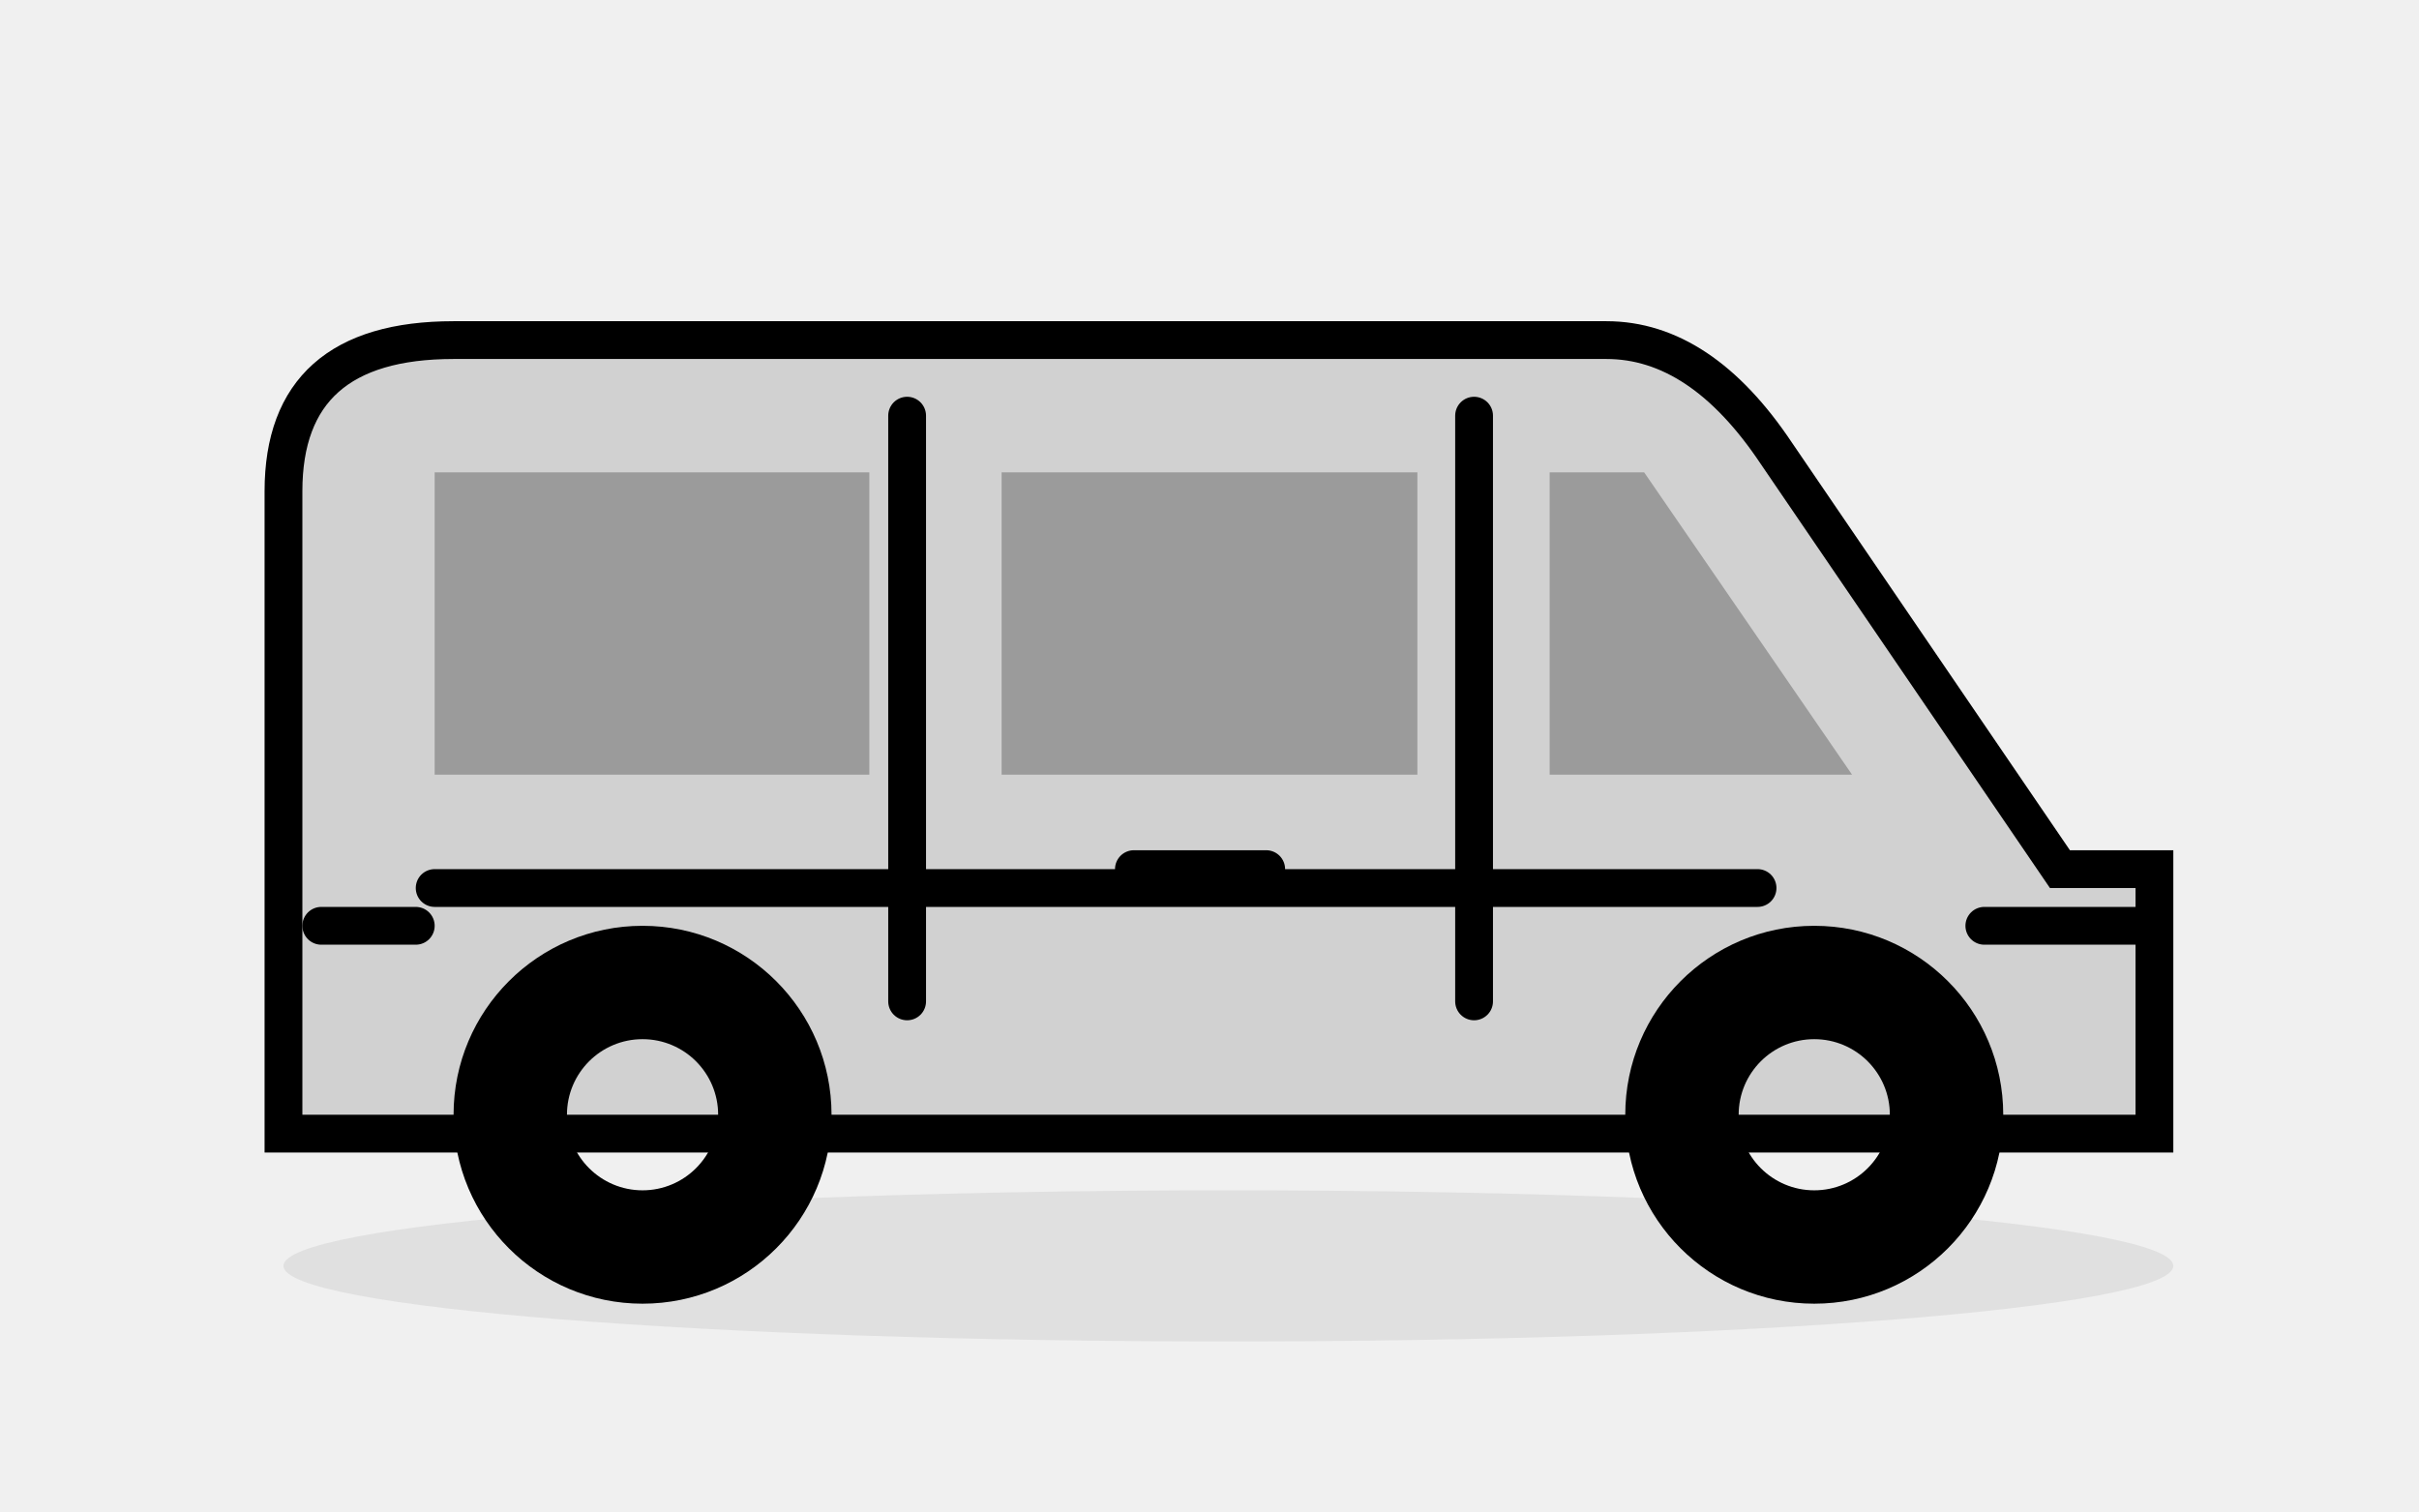
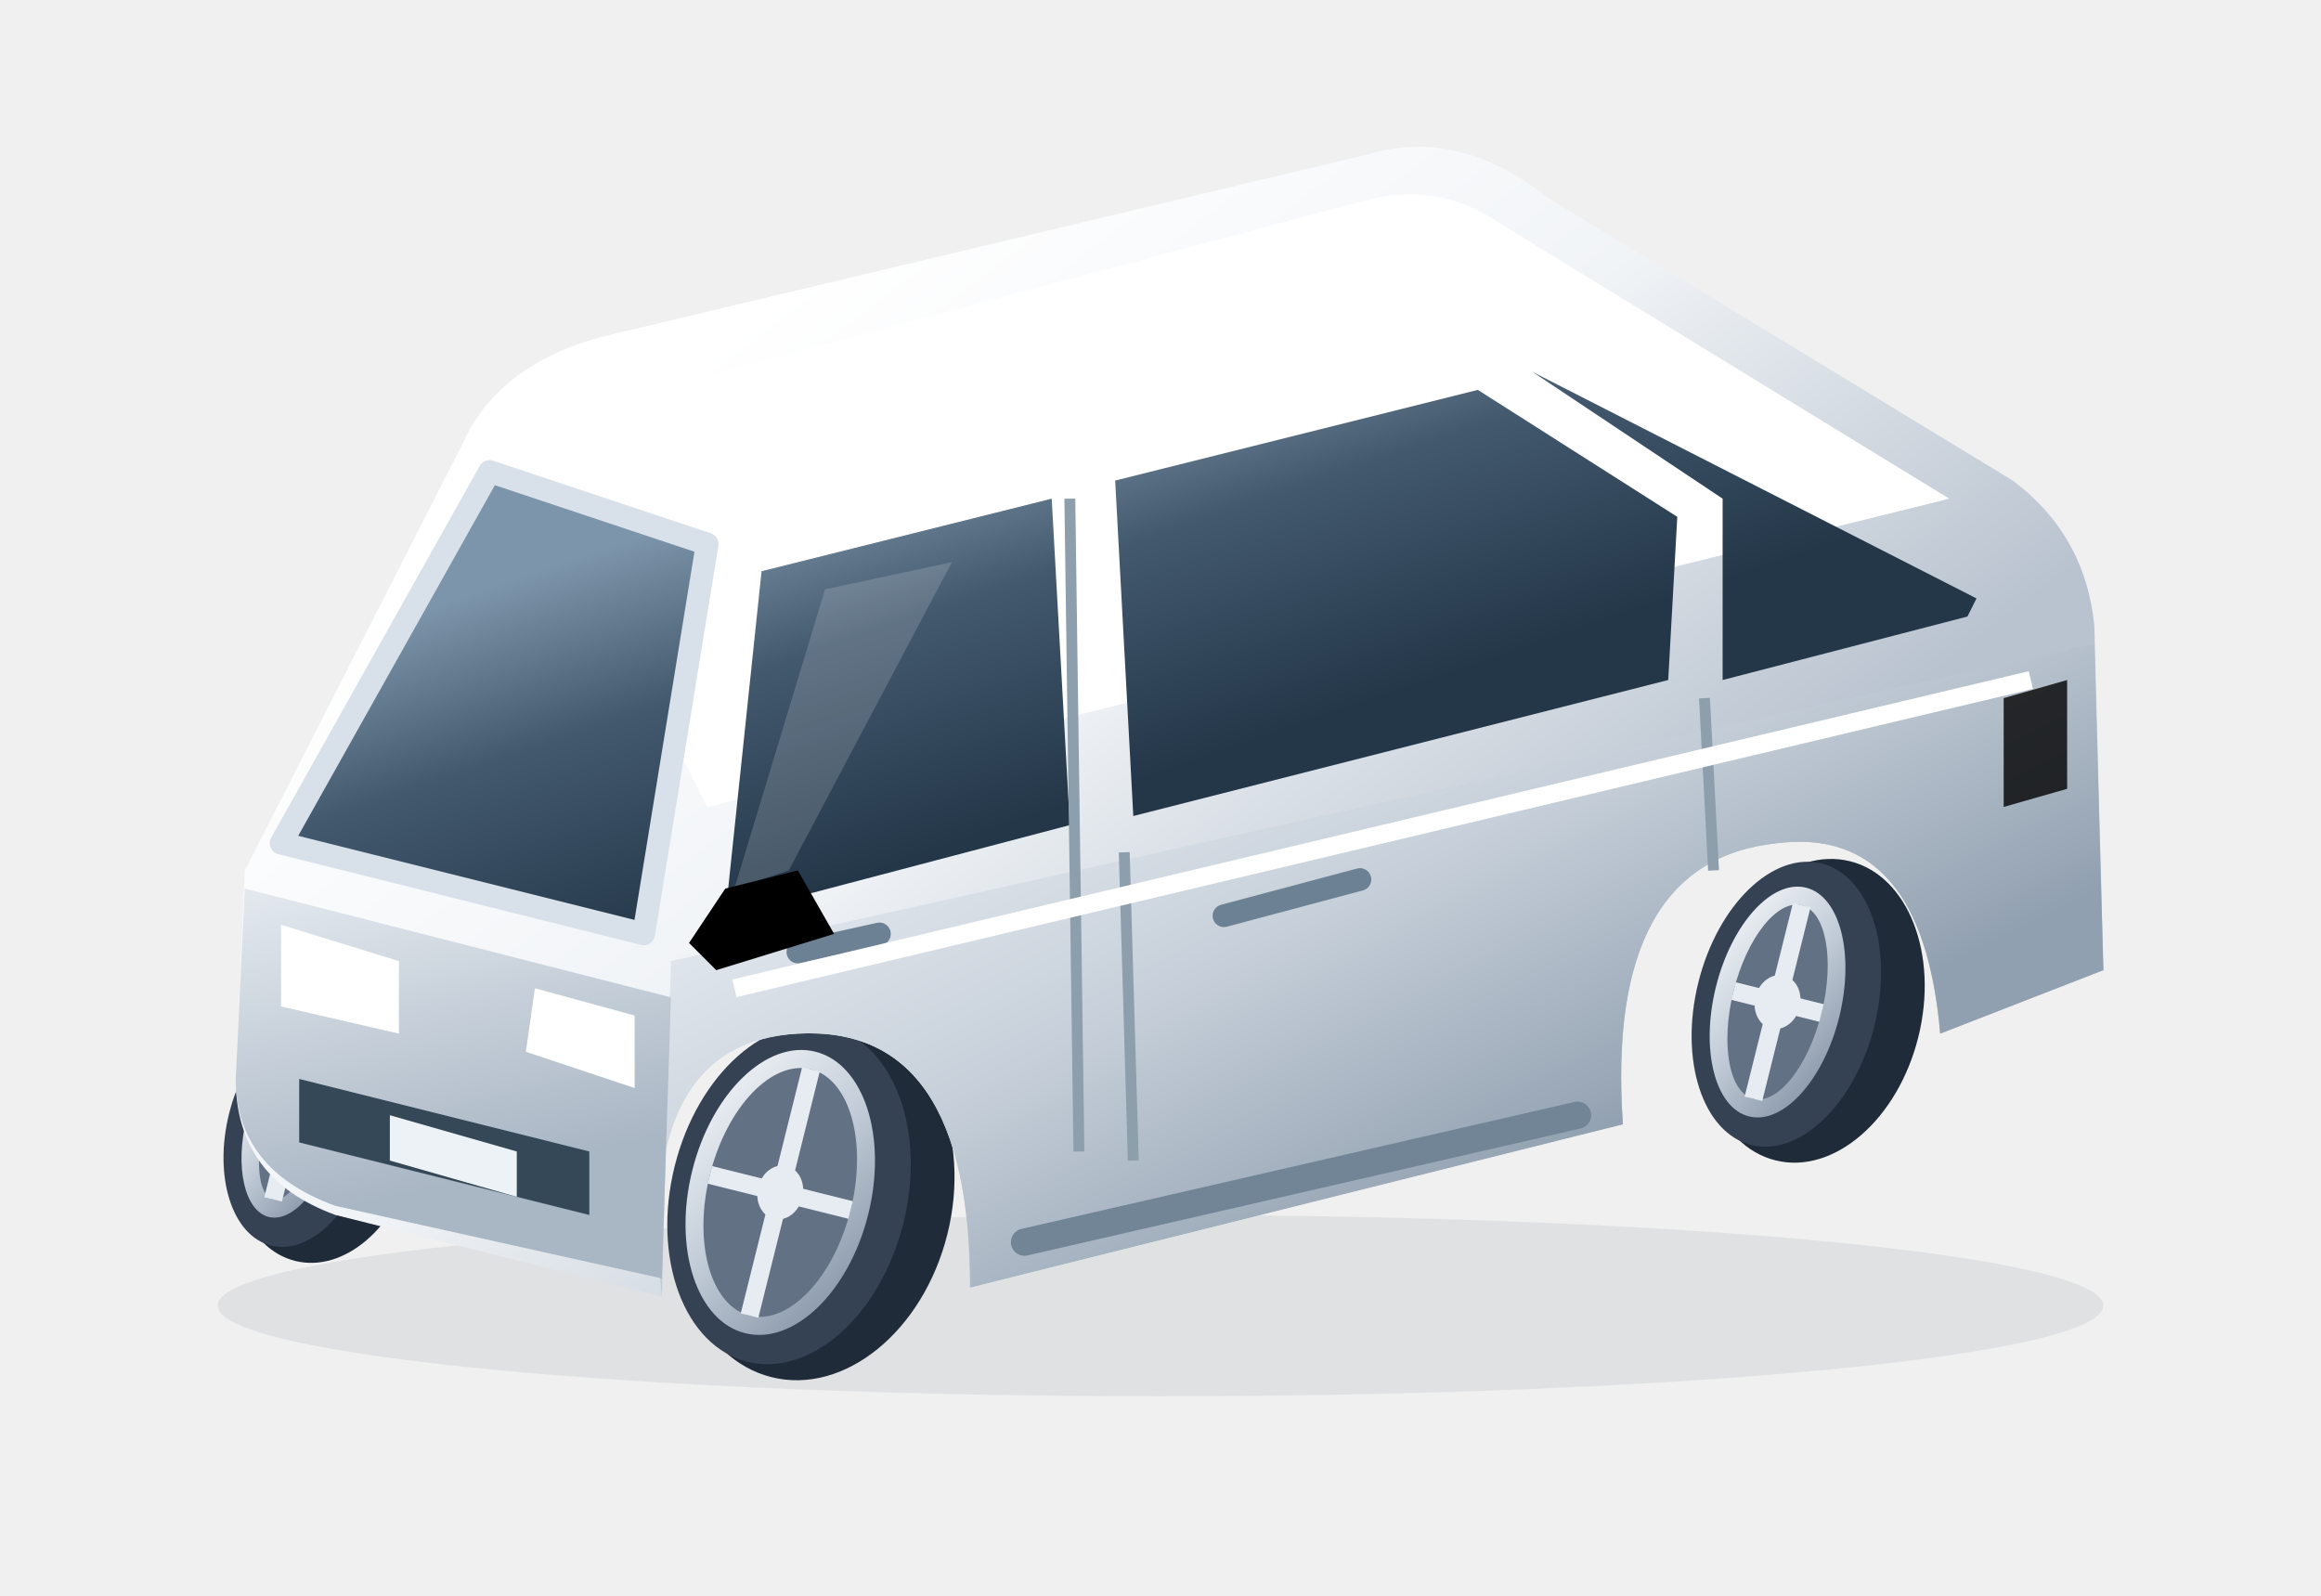
- <svg xmlns="http://www.w3.org/2000/svg" viewBox="0 0 128 80" fill="none">
-   <ellipse cx="65" cy="67" rx="50" ry="4" fill="currentColor" opacity=".07" />
-   <path d="M15 59V26q0-8 9-8h61q5 0 9 6l15 22h5v14H15Z" fill="currentColor" opacity=".13" />
-   <path d="M15 59V26q0-8 9-8h61q5 0 9 6l15 22h5v14H15Z" stroke="currentColor" stroke-width="2" />
-   <path d="M23 25h23v16H23Zm30 0h22v16H53Zm29 0h5l11 16H82Z" fill="currentColor" opacity=".26" />
-   <path d="M48 22v31M78 22v31M23 47h70M60 46h7M105 49h8M17 49h5" stroke="currentColor" stroke-width="2" stroke-linecap="round" />
-   <path fill="currentColor" fill-rule="evenodd" d="M44 59a10 10 0 1 0 -20 0a10 10 0 1 0 20 0M38 59a4 4 0 1 0 -8 0a4 4 0 1 0 8 0" />
-   <path fill="currentColor" fill-rule="evenodd" d="M106 59a10 10 0 1 0 -20 0a10 10 0 1 0 20 0M100 59a4 4 0 1 0 -8 0a4 4 0 1 0 8 0" />
+ <svg xmlns="http://www.w3.org/2000/svg" viewBox="0 0 256 176" fill="none">
+   <defs>
+     <linearGradient id="van-body" x1="72" y1="43" x2="139" y2="131" gradientUnits="userSpaceOnUse">
+       <stop stop-color="#FFFFFF" />
+       <stop offset=".48" stop-color="#F1F4F7" />
+       <stop offset="1" stop-color="#B9C3CF" />
+     </linearGradient>
+     <linearGradient id="van-side" x1="128" y1="64" x2="163" y2="133" gradientUnits="userSpaceOnUse">
+       <stop stop-color="#EBEFF4" />
+       <stop offset=".52" stop-color="#C7D0DA" />
+       <stop offset="1" stop-color="#91A0B0" />
+     </linearGradient>
+     <linearGradient id="van-nose" x1="38" y1="88" x2="48" y2="131" gradientUnits="userSpaceOnUse">
+       <stop stop-color="#EFF3F7" />
+       <stop offset="1" stop-color="#A9B6C4" />
+     </linearGradient>
+     <linearGradient id="van-glass" x1="112" y1="45" x2="126" y2="86" gradientUnits="userSpaceOnUse">
+       <stop stop-color="#7D95AA" />
+       <stop offset=".42" stop-color="#43596E" />
+       <stop offset="1" stop-color="#243749" />
+     </linearGradient>
+     <linearGradient id="van-rim" x1="0" y1="0" x2="1" y2="1">
+       <stop stop-color="#F8FAFC" />
+       <stop offset=".5" stop-color="#C0CAD6" />
+       <stop offset="1" stop-color="#7C8B9E" />
+     </linearGradient>
+   </defs>
+   <ellipse cx="128" cy="144" rx="104" ry="10" fill="#27384A" opacity=".08" />
+   <g transform="rotate(14 34 125)">
+     <ellipse cx="36" cy="125" rx="10" ry="14" fill="#202B39" />
+     <ellipse cx="33" cy="125" rx="8" ry="13" fill="#354253" />
+     <ellipse cx="32" cy="125" rx="5" ry="10" fill="url(#van-rim)" />
+     <ellipse cx="32" cy="125" rx="3" ry="8" fill="#627183" />
+     <path d="M32 117v16m-3 -8h6" stroke="#E7ECF2" stroke-width="2" />
+     <ellipse cx="32" cy="125" rx="2.5" ry="3" fill="#E7ECF2" />
+   </g>
+   <g transform="rotate(14 198 111)">
+     <ellipse cx="200" cy="111" rx="12" ry="17" fill="#202B39" />
+     <ellipse cx="197" cy="111" rx="10" ry="16" fill="#354253" />
+     <ellipse cx="196" cy="111" rx="7" ry="13" fill="url(#van-rim)" />
+     <ellipse cx="196" cy="111" rx="5" ry="11" fill="#627183" />
+     <path d="M196 100v22m-5 -11h10" stroke="#E7ECF2" stroke-width="2" />
+     <ellipse cx="196" cy="111" rx="2.5" ry="3" fill="#E7ECF2" />
+   </g>
+   <g transform="rotate(14 88 132)">
+     <ellipse cx="90" cy="132" rx="15" ry="20" fill="#202B39" />
+     <ellipse cx="87" cy="132" rx="13" ry="19" fill="#354253" />
+     <ellipse cx="86" cy="132" rx="10" ry="16" fill="url(#van-rim)" />
+     <ellipse cx="86" cy="132" rx="8" ry="14" fill="#627183" />
+     <path d="M86 118v28m-8 -14h16" stroke="#E7ECF2" stroke-width="2" />
+     <ellipse cx="86" cy="132" rx="2.5" ry="3" fill="#E7ECF2" />
+   </g>
+   <path d="M27 96 51 49Q55 40 67 37L151 17Q161 14 171 22L222 53Q230 59 231 69L232 107 214 114Q212 91 196 93Q177 95 179 124L107 142Q107 113 88 114Q70 115 73 143L37 134Q26 130 26 119Z" fill="url(#van-body)" />
+   <path d="m74 106 157-35 1 36-18 7Q212 91 196 93Q177 95 179 124L107 142Q107 113 88 114Q70 115 73 143Z" fill="url(#van-side)" />
+   <path d="M27 98 74 110 73 141 37 133Q26 129 26 119Z" fill="url(#van-nose)" />
+   <path d="m57 47 94-25q8-2 15 3l49 30-137 34Z" fill="#FFFFFF" />
+   <path d="m54 52 24 8-7 43-40-10Z" fill="url(#van-glass)" stroke="#D8E1EA" stroke-width="2.5" stroke-linejoin="round" />
+   <path d="m84 63 32-8 2 36-38 10Z" fill="url(#van-glass)" />
+   <path d="m123 53 40-10 22 14-1 18-59 15Z" fill="url(#van-glass)" />
+   <path d="m169 41 49 25-1 2-27 7V55Z" fill="url(#van-glass)" />
+   <path d="m91 65 14-3-18 34-6 2Z" fill="#FFFFFF" opacity=".16" />
+   <path d="m124 94 1 34m-7-73 1 72m69-50 1 19" stroke="#8D9EAD" stroke-width="1.2" />
+   <path d="m135 101 15-4m-62 8 9-2" stroke="#6C8194" stroke-width="2.5" stroke-linecap="round" />
+   <path d="m81 109 143-34" stroke="#FFFFFF" stroke-width="2" />
+   <path d="m80 98 8-2 4 7-13 4-3-3Z" fill="currentColor" />
+   <path d="m31 102 13 4v8l-13-3Zm28 7 11 3v8l-12-4Z" fill="#FFFFFF" />
+   <path d="m33 119 32 8v7l-32-8Z" fill="#344858" />
+   <path d="m43 123 14 4v5l-14-4Z" fill="#EDF2F7" />
+   <path d="m113 137 61-14" stroke="#718597" stroke-width="3" stroke-linecap="round" />
+   <path d="m221 77 7-2v12l-7 2Z" fill="currentColor" opacity=".8" />
</svg>
